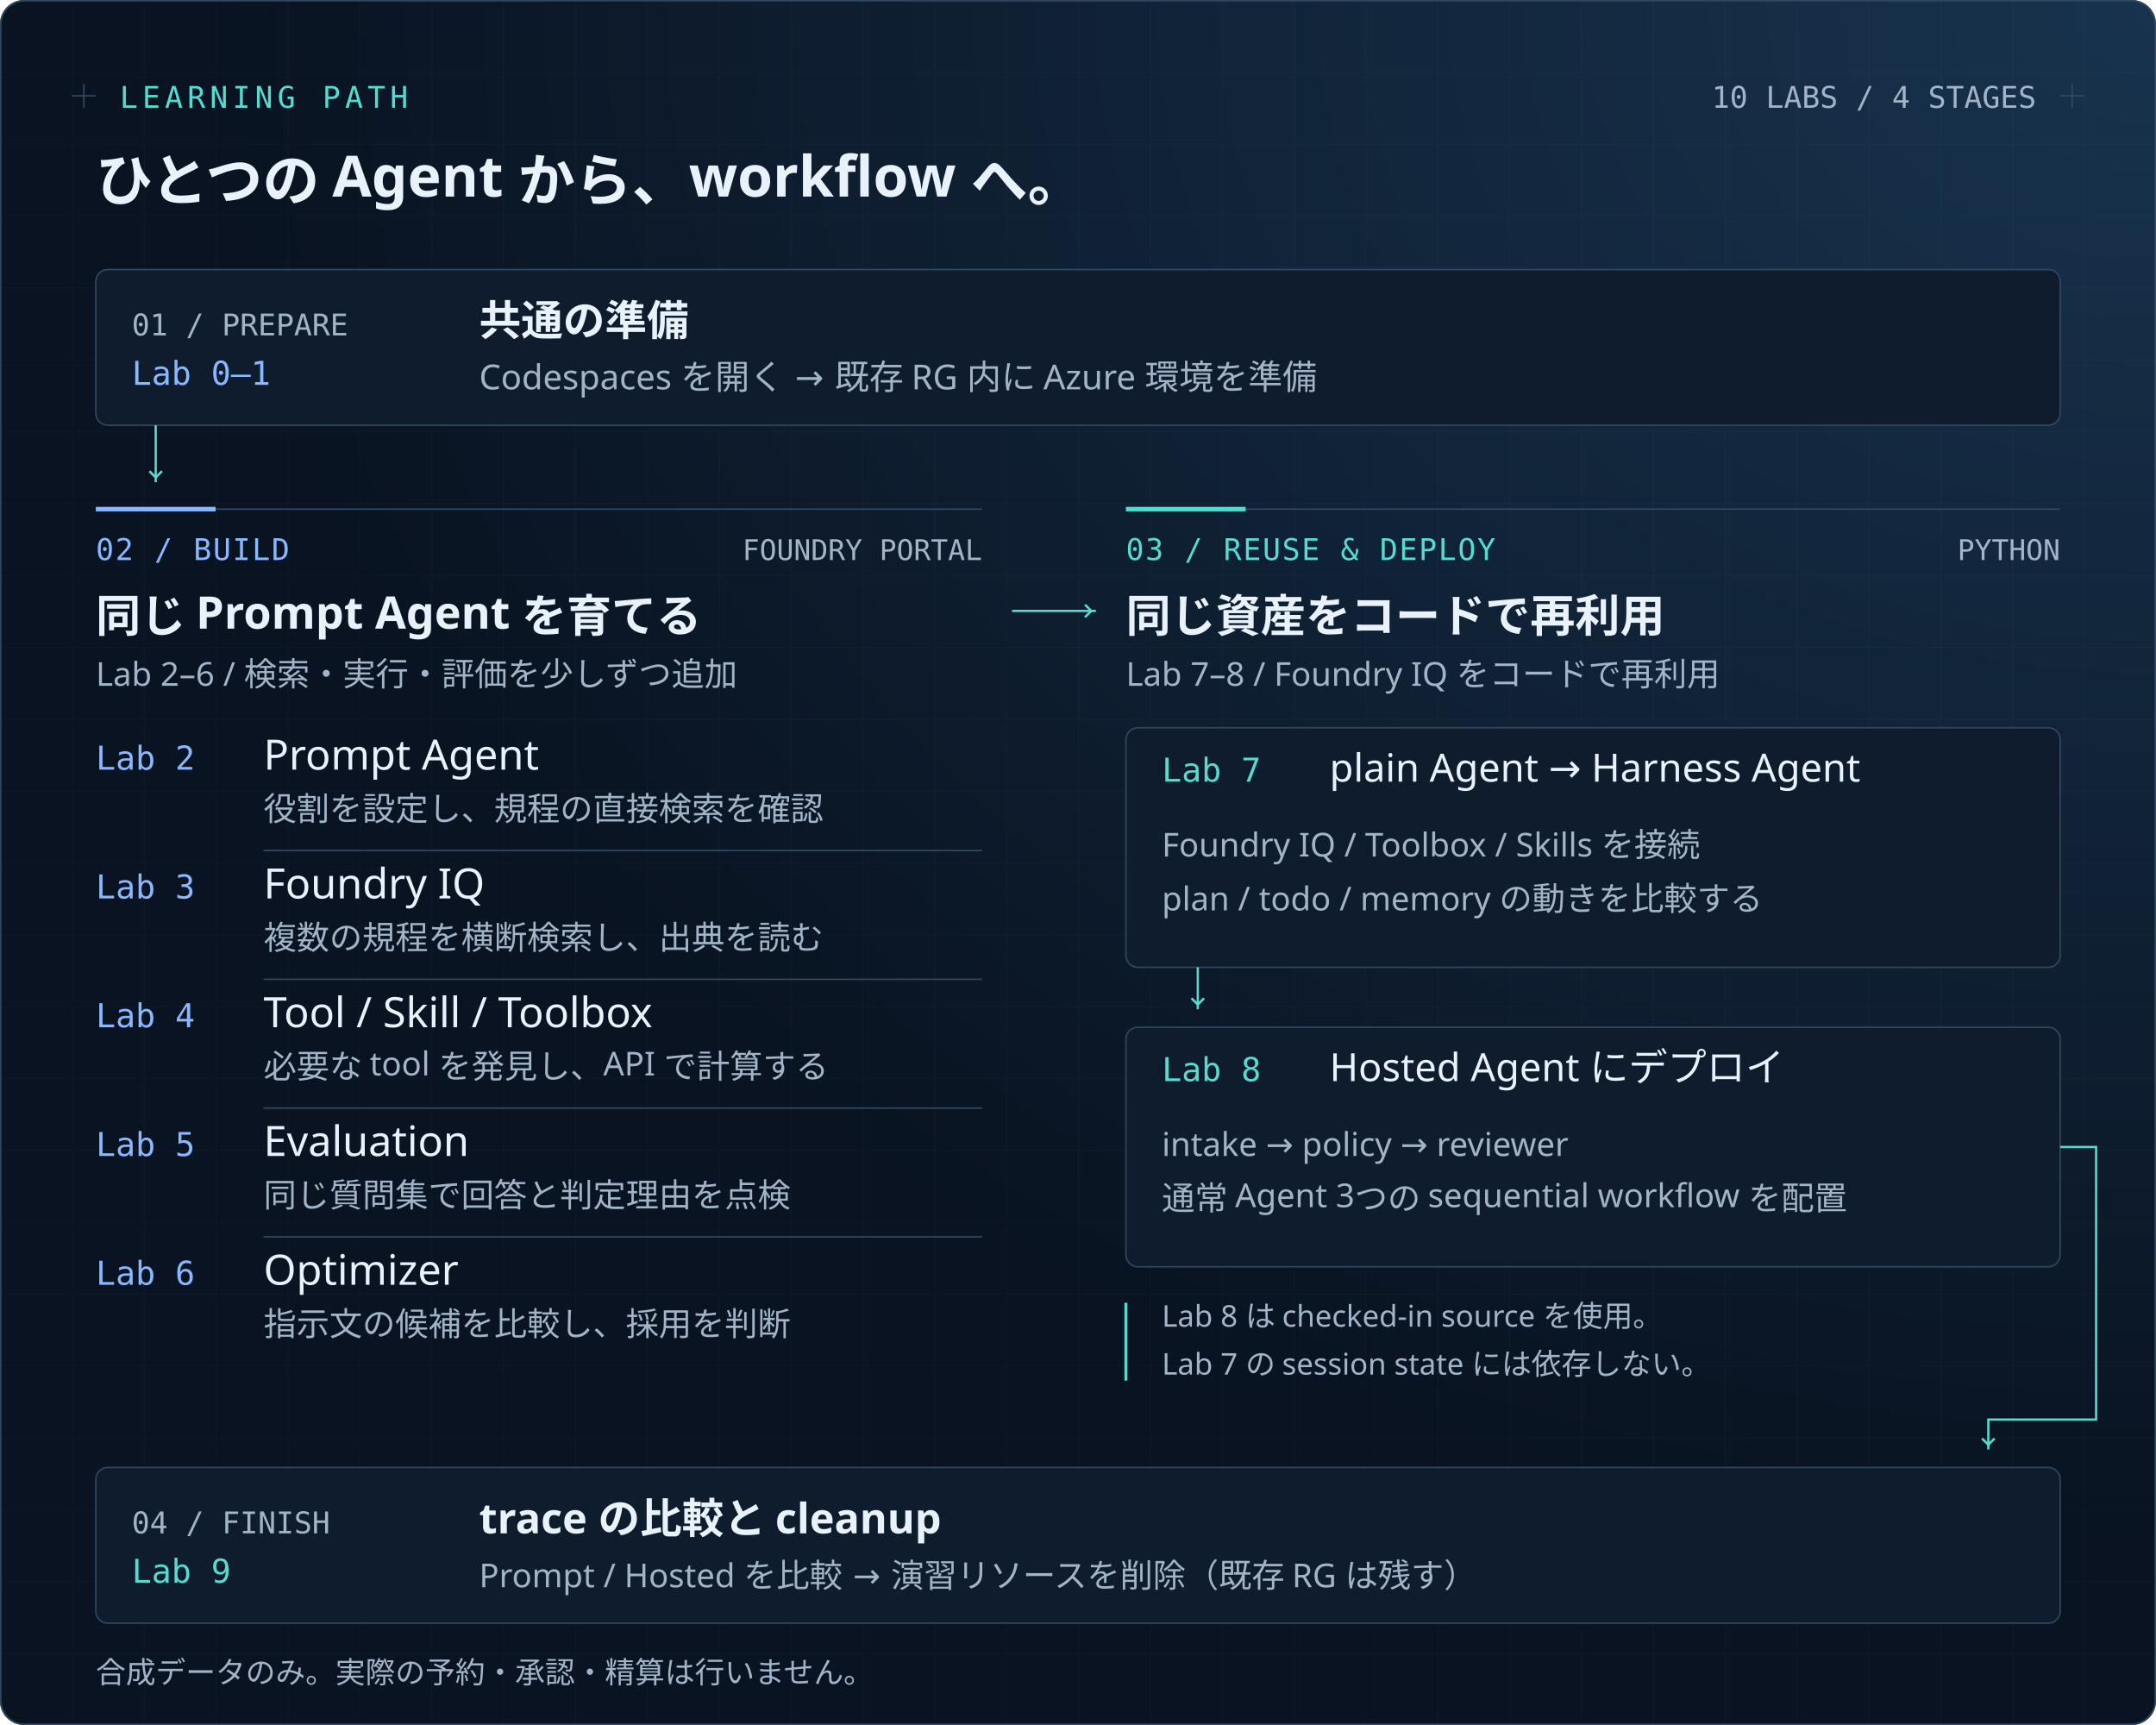
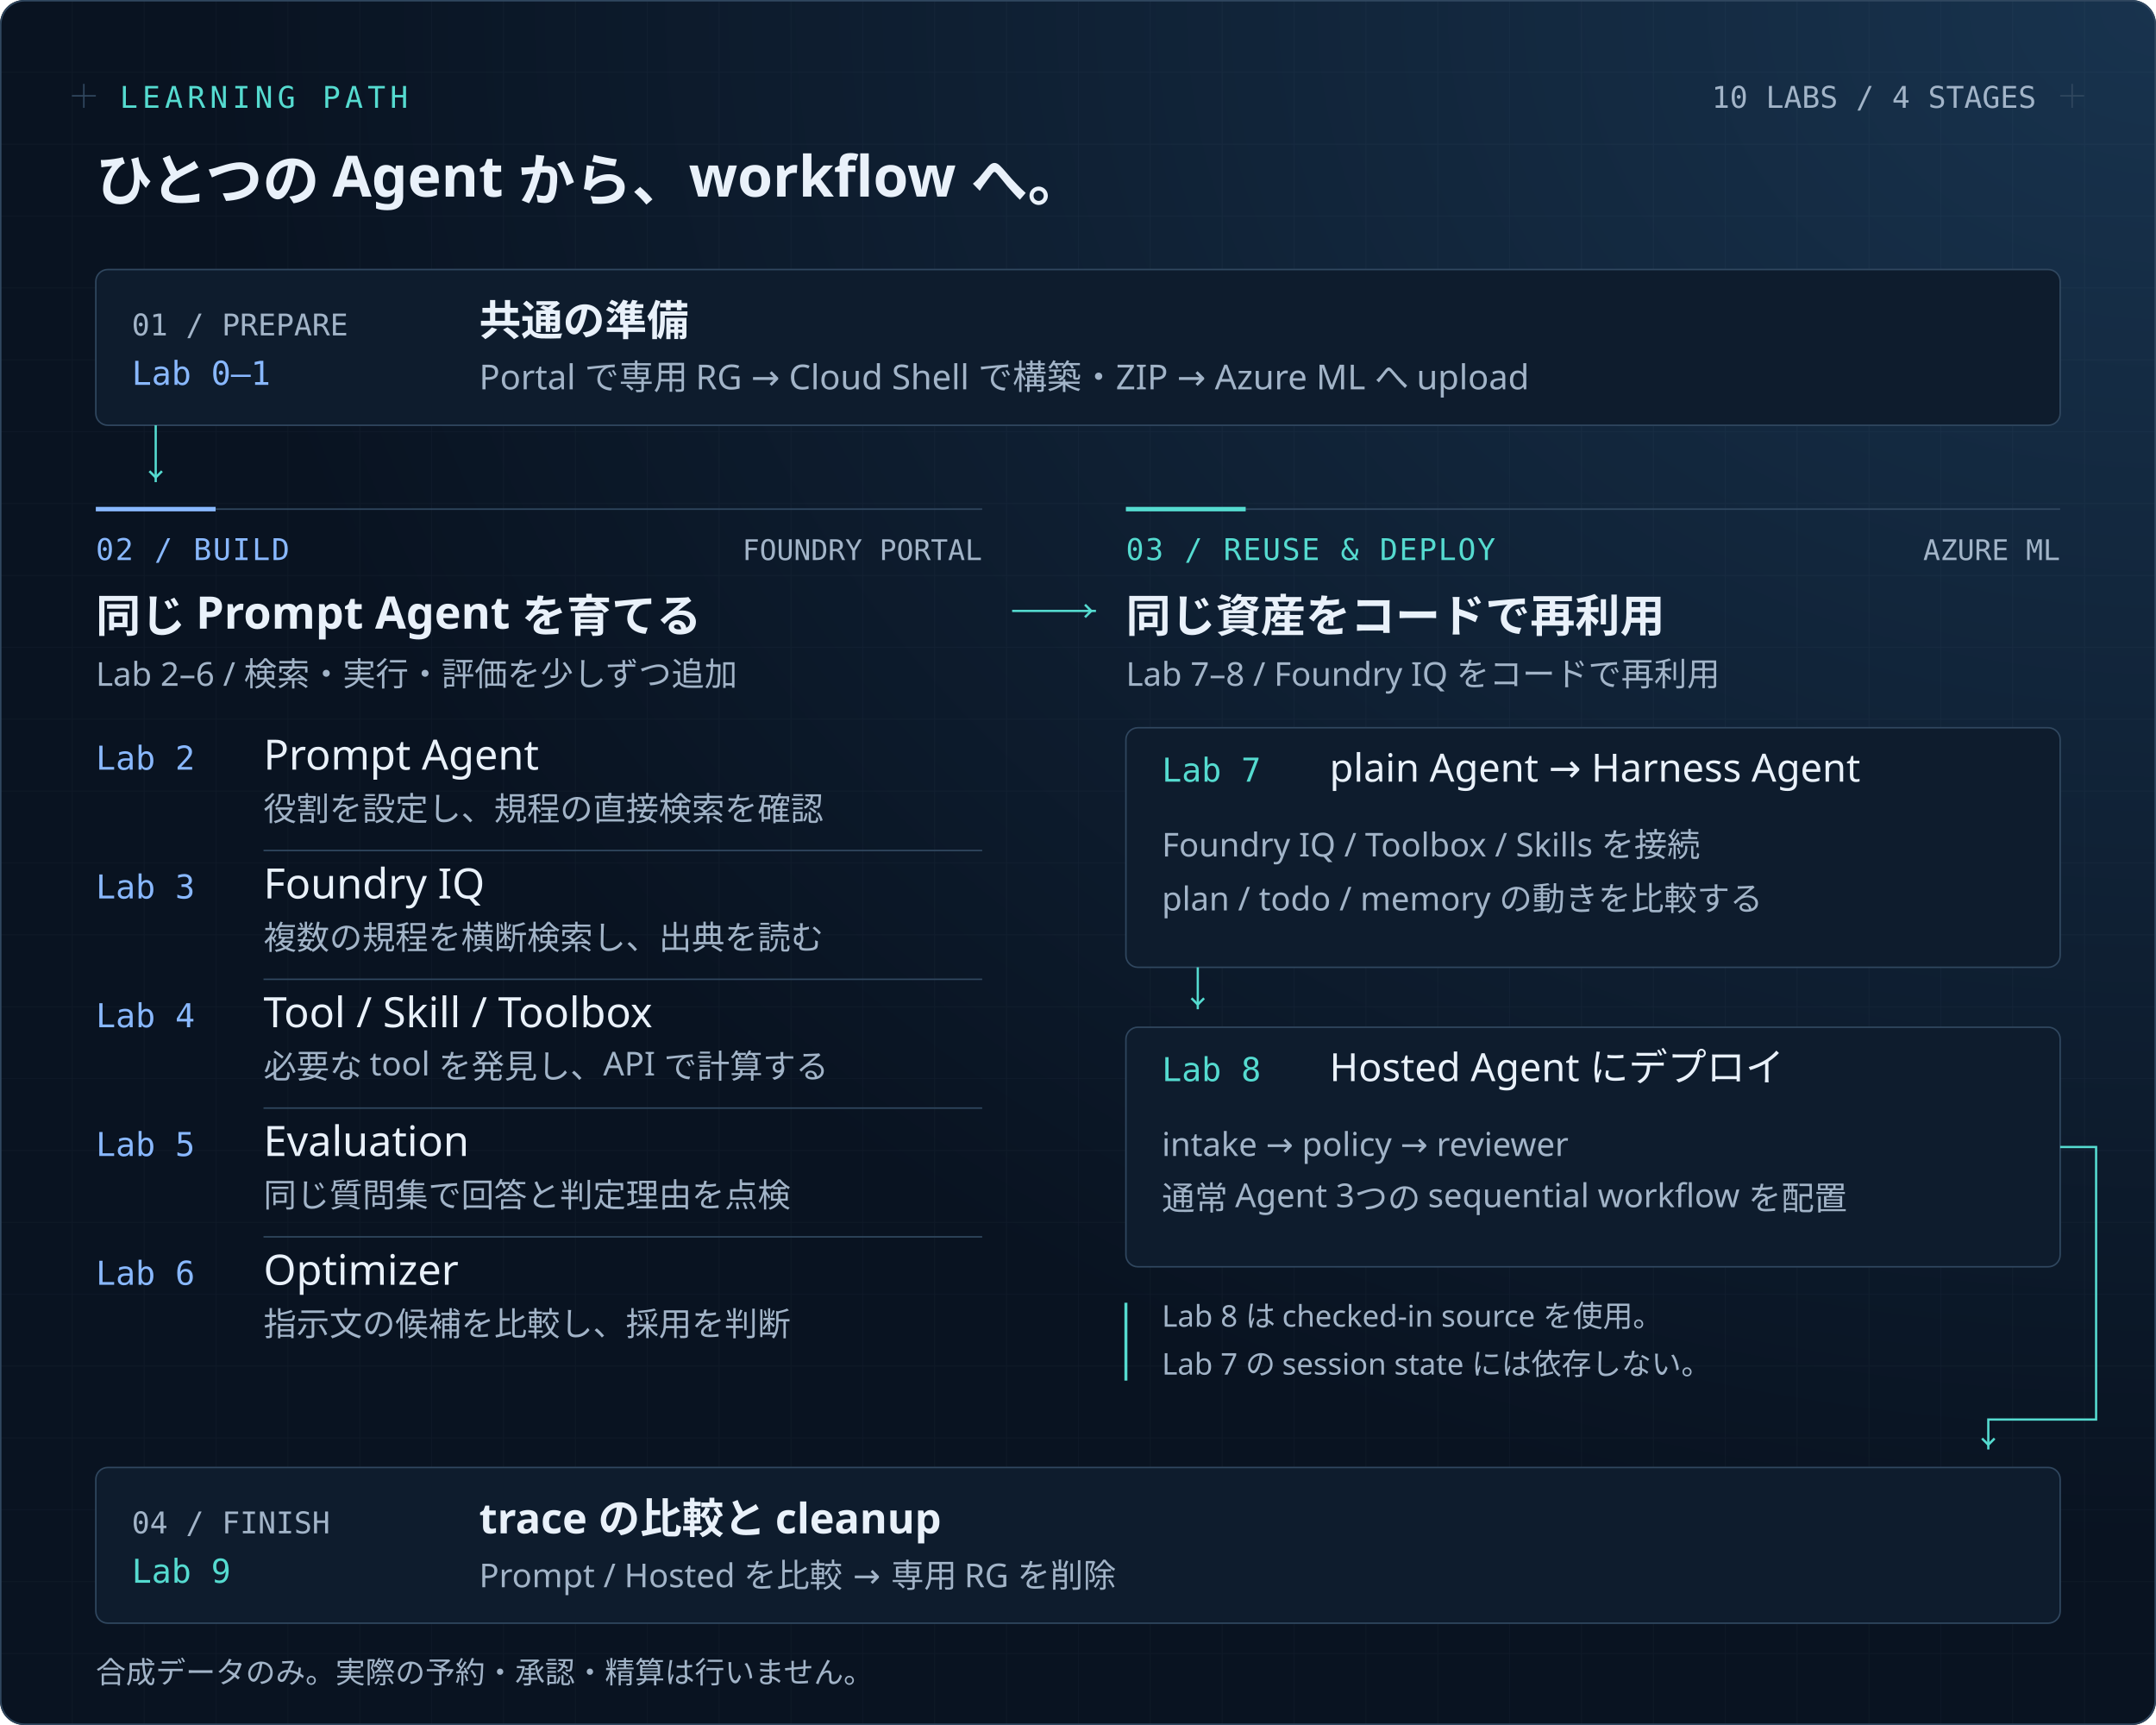
<svg xmlns="http://www.w3.org/2000/svg" width="1440" height="1152" viewBox="0 0 1440 1152" role="img" aria-labelledby="diagram-title diagram-description">
  <defs>
    <radialGradient id="ambient" cx="100%" cy="0%" r="90%">
      <stop offset="0" stop-color="#18334e" />
      <stop offset="1" stop-color="#091321" />
    </radialGradient>
    <pattern id="grid" width="48" height="48" patternUnits="userSpaceOnUse">
      <path d="M 48 0 H 0 V 48" fill="none" stroke="#b7d3f0" stroke-opacity=".035" />
    </pattern>
    <marker id="arrowhead" viewBox="0 0 10 10" refX="9" refY="5" markerWidth="7" markerHeight="7" orient="auto">
      <path d="m 2 1 4 4-4 4" fill="none" stroke="#55dbd0" stroke-width="1.5" />
    </marker>
    <style>
      text { fill: #e9f1fa; font-family: "Bahnschrift", "Aptos", "Yu Gothic", Meiryo, sans-serif; }
      .mono { font-family: "Cascadia Code", Consolas, "Yu Gothic", Meiryo, monospace; }
      .muted { fill: #a2b4c8; }
      .cyan { fill: #55dbd0; }
      .blue { fill: #89b8ff; }
      .rule { fill: none; stroke: #30475f; stroke-width: 1; }
      .edge { fill: none; stroke: #55dbd0; stroke-width: 1.5; }
      .surface { fill: #0e1c2d; stroke: #30475f; stroke-width: 1; }
    </style>
  </defs>
  <rect width="1440" height="1152" rx="16" fill="url(#ambient)" />
  <rect width="1440" height="1152" rx="16" fill="url(#grid)" />
  <rect x=".5" y=".5" width="1439" height="1151" rx="16" fill="none" stroke="#30475f" />
  <path d="M 48 64 H 64 M 56 56 V 72 M 1376 64 H 1392 M 1384 56 V 72" class="rule" />
  <text id="learning-eyebrow" class="mono cyan" x="80" y="72" font-size="20" letter-spacing="3">LEARNING PATH</text>
  <text id="learning-meta" class="mono muted" x="1360" y="72" font-size="20" text-anchor="end">10 LABS / 4 STAGES</text>
  <text id="learning-title" x="64" y="134" font-size="38" font-weight="600">ひとつの Agent から、workflow へ。</text>
  <rect id="shared-preparation" class="surface" x="64" y="180" width="1312" height="104" rx="8" />
  <text id="preparation-stage" class="mono muted" x="88" y="224" font-size="20">01 / PREPARE</text>
  <text id="preparation-labs" class="mono blue" x="88" y="257" font-size="22">Lab 0–1</text>
  <text id="shared-preparation-text" x="320" y="224" font-size="28" font-weight="600">共通の準備</text>
-   <text id="preparation-outcome" class="muted" x="320" y="260" font-size="23">Codespaces を開く → 既存 RG 内に Azure 環境を準備</text>
+   <text id="preparation-outcome" class="muted" x="320" y="260" font-size="23">Portal で専用 RG → Cloud Shell で構築・ZIP → Azure ML へ upload</text>
  <path id="prepare-to-build" class="edge" data-from="shared-preparation" data-to="prompt-learning-container" d="M 104 284 V 322" marker-end="url(#arrowhead)" />
  <path id="prompt-learning-container" class="rule" d="M 64 340 H 656" />
  <path d="M 64 340 H 144" fill="none" stroke="#89b8ff" stroke-width="3" />
  <text id="prompt-stage" class="mono blue" x="64" y="374" font-size="20" letter-spacing="1">02 / BUILD</text>
  <text id="prompt-learning-surface" class="mono muted" x="656" y="374" font-size="19" text-anchor="end">FOUNDRY PORTAL</text>
  <text id="prompt-learning-title" x="64" y="422" font-size="30" font-weight="600">同じ Prompt Agent を育てる</text>
  <text id="prompt-learning-intro" class="muted" x="64" y="458" font-size="22">Lab 2–6 / 検索・実行・評価を少しずつ追加</text>
  <text id="lab2-number" class="mono blue" x="64" y="514" font-size="22">Lab 2</text>
  <text id="lab2-prompt-text" x="176" y="514" font-size="28">Prompt Agent</text>
  <text id="lab2-outcome" class="muted" x="176" y="548" font-size="22">役割を設定し、規程の直接検索を確認</text>
  <path id="lab2-to-lab3" class="rule" d="M 176 568 H 656" />
  <text id="lab3-number" class="mono blue" x="64" y="600" font-size="22">Lab 3</text>
  <text id="lab3-knowledge-text" x="176" y="600" font-size="28">Foundry IQ</text>
  <text id="lab3-outcome" class="muted" x="176" y="634" font-size="22">複数の規程を横断検索し、出典を読む</text>
  <path id="lab3-to-lab4" class="rule" d="M 176 654 H 656" />
  <text id="lab4-number" class="mono blue" x="64" y="686" font-size="22">Lab 4</text>
  <text id="lab4-toolbox-text" x="176" y="686" font-size="28">Tool / Skill / Toolbox</text>
  <text id="lab4-outcome" class="muted" x="176" y="720" font-size="22">必要な tool を発見し、API で計算する</text>
  <path id="lab4-to-lab5" class="rule" d="M 176 740 H 656" />
  <text id="lab5-number" class="mono blue" x="64" y="772" font-size="22">Lab 5</text>
  <text id="lab5-evaluation-text" x="176" y="772" font-size="28">Evaluation</text>
  <text id="lab5-outcome" class="muted" x="176" y="806" font-size="22">同じ質問集で回答と判定理由を点検</text>
  <path id="lab5-to-lab6" class="rule" d="M 176 826 H 656" />
  <text id="lab6-number" class="mono blue" x="64" y="858" font-size="22">Lab 6</text>
  <text id="lab6-optimizer-text" x="176" y="858" font-size="28">Optimizer</text>
  <text id="lab6-outcome" class="muted" x="176" y="892" font-size="22">指示文の候補を比較し、採用を判断</text>
  <path id="build-to-code" class="edge" data-from="prompt-learning-container" data-to="hosted-learning-container" d="M 676 408 H 732" marker-end="url(#arrowhead)" />
  <path id="hosted-learning-container" class="rule" d="M 752 340 H 1376" />
  <path d="M 752 340 H 832" fill="none" stroke="#55dbd0" stroke-width="3" />
  <text id="hosted-stage" class="mono cyan" x="752" y="374" font-size="20" letter-spacing="1">03 / REUSE &amp; DEPLOY</text>
-   <text id="hosted-learning-surface" class="mono muted" x="1376" y="374" font-size="19" text-anchor="end">PYTHON</text>
+   <text id="hosted-learning-surface" class="mono muted" x="1376" y="374" font-size="19" text-anchor="end">AZURE ML</text>
  <text id="hosted-learning-title" x="752" y="422" font-size="30" font-weight="600">同じ資産をコードで再利用</text>
  <text id="lab7-independent-note-text" class="muted" x="752" y="458" font-size="22">Lab 7–8 / Foundry IQ をコードで再利用</text>
  <rect id="lab7-comparison" class="surface" x="752" y="486" width="624" height="160" rx="8" />
  <text id="lab7-number" class="mono cyan" x="776" y="522" font-size="22">Lab 7</text>
  <text id="lab7-policy-text" x="888" y="522" font-size="26">plain Agent → Harness Agent</text>
  <text id="lab7-connections" class="muted" x="776" y="572" font-size="22">Foundry IQ / Toolbox / Skills を接続</text>
  <text id="lab7-planner-text" class="muted" x="776" y="608" font-size="22">plan / todo / memory の動きを比較する</text>
  <path id="code-to-workflow" class="edge" data-from="lab7-comparison" data-to="lab8-deployment" d="M 800 646 V 674" marker-end="url(#arrowhead)" />
  <rect id="lab8-deployment" class="surface" x="752" y="686" width="624" height="160" rx="8" />
  <text id="lab8-number" class="mono cyan" x="776" y="722" font-size="22">Lab 8</text>
  <text id="lab7-hosted-text" x="888" y="722" font-size="26">Hosted Agent にデプロイ</text>
  <text id="lab7-reviewer-text" class="muted" x="776" y="772" font-size="22">intake → policy → reviewer</text>
  <text id="lab8-outcome" class="muted" x="776" y="808" font-size="22">通常 Agent 3つの sequential workflow を配置</text>
  <path d="M 752 870 V 922" fill="none" stroke="#55dbd0" stroke-width="2" />
  <text id="lab8-source-note" class="muted" x="776" y="886" font-size="20">Lab 8 は checked-in source を使用。</text>
  <text id="lab8-session-note" class="muted" x="776" y="918" font-size="20">Lab 7 の session state には依存しない。</text>
  <path id="workflow-to-cleanup" class="edge" data-from="lab8-deployment" data-to="shared-cleanup" d="M 1376 766 H 1400 V 948 H 1328 V 968" marker-end="url(#arrowhead)" />
  <rect id="shared-cleanup" class="surface" x="64" y="980" width="1312" height="104" rx="8" />
  <text id="cleanup-stage" class="mono muted" x="88" y="1024" font-size="20">04 / FINISH</text>
  <text id="cleanup-lab" class="mono cyan" x="88" y="1057" font-size="22">Lab 9</text>
  <text id="shared-cleanup-text" x="320" y="1024" font-size="28" font-weight="600">trace の比較と cleanup</text>
-   <text id="cleanup-outcome" class="muted" x="320" y="1060" font-size="22">Prompt / Hosted を比較 → 演習リソースを削除（既存 RG は残す）</text>
+   <text id="cleanup-outcome" class="muted" x="320" y="1060" font-size="22">Prompt / Hosted を比較 → 専用 RG を削除</text>
  <text id="learning-footer" class="muted" x="64" y="1124" font-size="20">合成データのみ。実際の予約・承認・精算は行いません。</text>
</svg>
